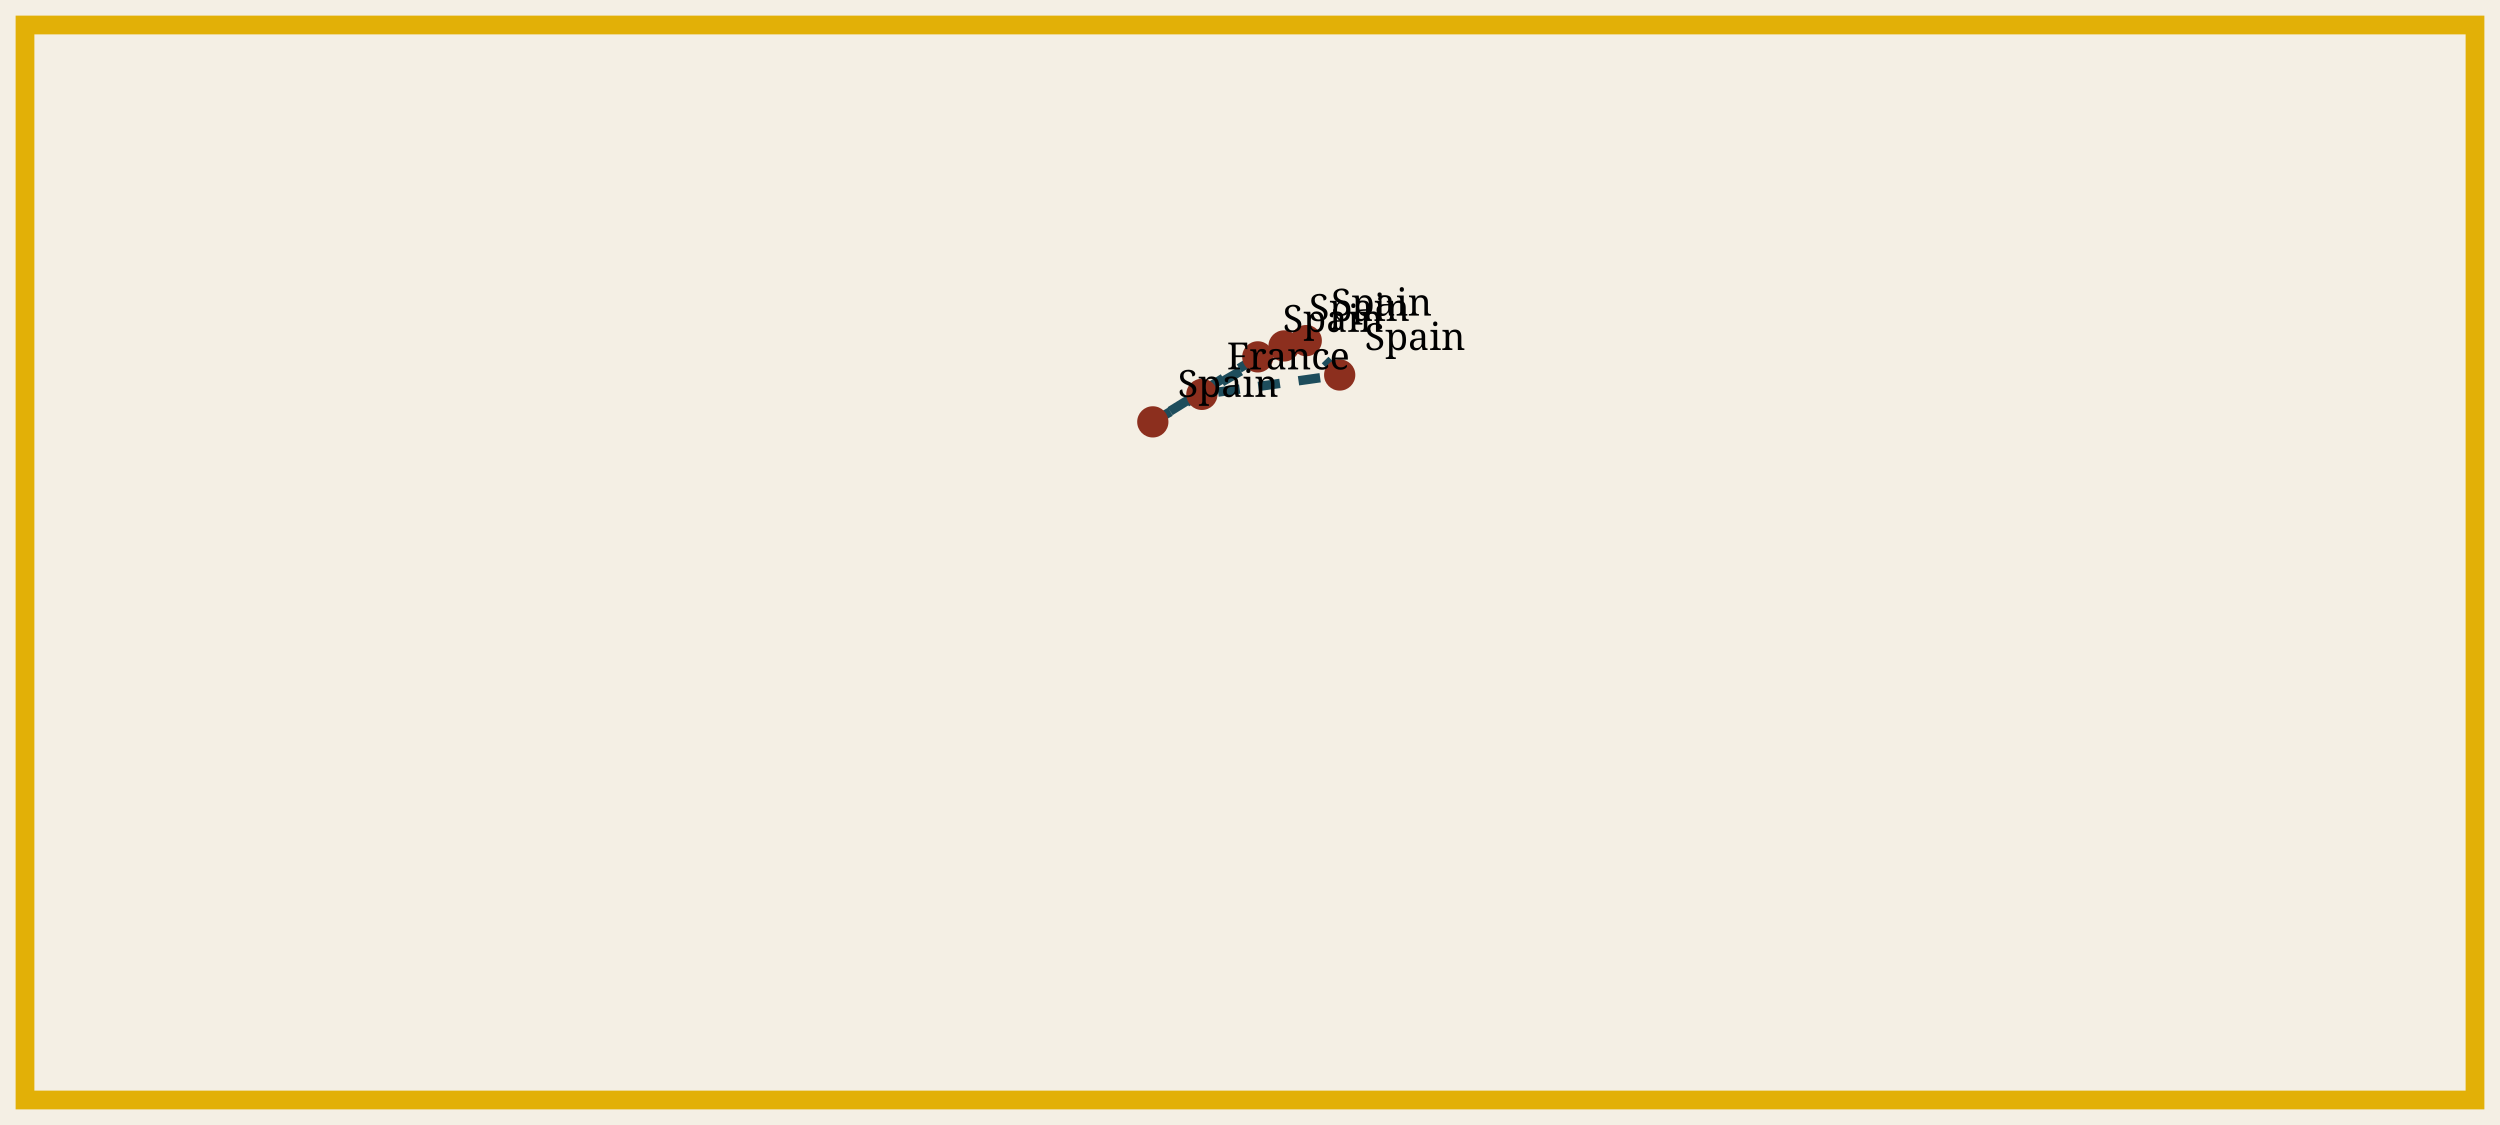
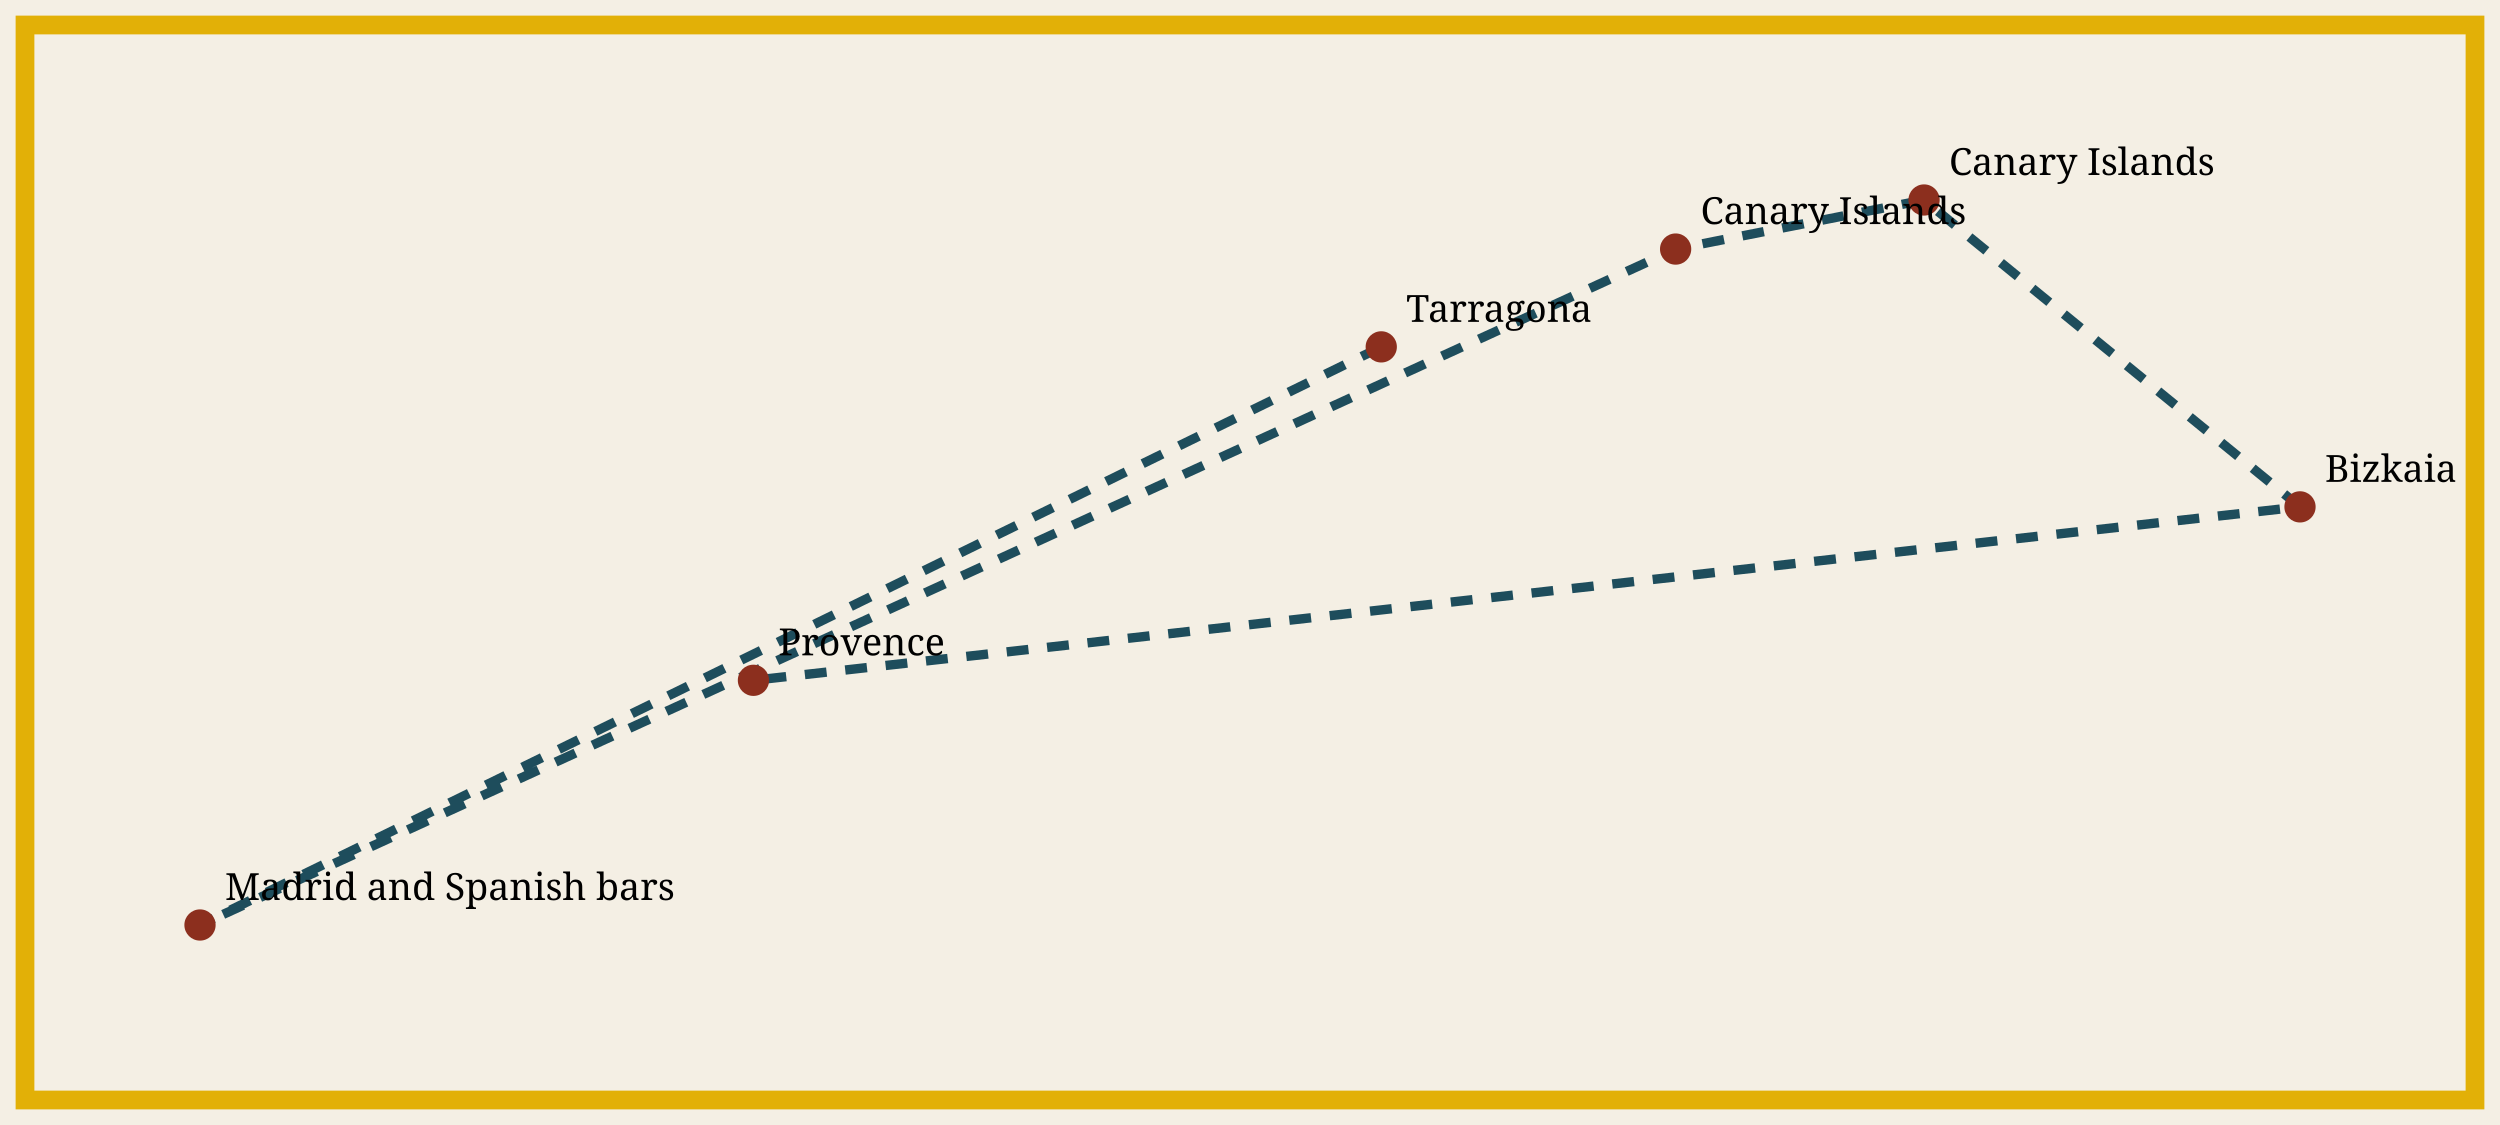
<svg xmlns="http://www.w3.org/2000/svg" viewBox="0 0 800 360">
  <rect width="800" height="360" fill="#f4efe4" />
  <rect x="8" y="8" width="784" height="344" fill="none" stroke="#e2b007" stroke-width="6" />
-   <path d="M402.5 114.2 L368.9 135.0 L410.9 110.7 L418.0 109.0 L428.7 120.0 L384.6 126.2" fill="none" stroke="#1e4d5c" stroke-width="3" stroke-dasharray="7 6" />
-   <circle cx="402.5" cy="114.2" r="5" fill="#8c2f1e" />
-   <circle cx="368.9" cy="135.0" r="5" fill="#8c2f1e" />
-   <circle cx="410.9" cy="110.7" r="5" fill="#8c2f1e" />
-   <circle cx="418.0" cy="109.0" r="5" fill="#8c2f1e" />
-   <circle cx="428.7" cy="120.0" r="5" fill="#8c2f1e" />
-   <circle cx="384.6" cy="126.2" r="5" fill="#8c2f1e" />
-   <text x="410.5" y="106.2" font-family="Georgia, serif" font-size="12">Spain</text>
-   <text x="376.9" y="127.0" font-family="Georgia, serif" font-size="12">Spain</text>
-   <text x="418.9" y="102.7" font-family="Georgia, serif" font-size="12">Spain</text>
-   <text x="426.0" y="101.0" font-family="Georgia, serif" font-size="12">Spain</text>
-   <text x="436.7" y="112.0" font-family="Georgia, serif" font-size="12">Spain</text>
-   <text x="392.6" y="118.2" font-family="Georgia, serif" font-size="12">France</text>
+   <path d="M442.0 111.0 L64.0 296.0 L536.2 79.7 L615.7 64.0 L736.0 162.2 L241.1 217.7" fill="none" stroke="#1e4d5c" stroke-width="3" stroke-dasharray="7 6" />
+   <circle cx="442.0" cy="111.0" r="5" fill="#8c2f1e" />
+   <circle cx="64.0" cy="296.0" r="5" fill="#8c2f1e" />
+   <circle cx="536.2" cy="79.7" r="5" fill="#8c2f1e" />
+   <circle cx="615.7" cy="64.0" r="5" fill="#8c2f1e" />
+   <circle cx="736.0" cy="162.2" r="5" fill="#8c2f1e" />
+   <circle cx="241.1" cy="217.7" r="5" fill="#8c2f1e" />
+   <text x="450.0" y="103.0" font-family="Georgia, serif" font-size="12">Tarragona</text>
+   <text x="72.0" y="288.0" font-family="Georgia, serif" font-size="12">Madrid and Spanish bars</text>
+   <text x="544.2" y="71.7" font-family="Georgia, serif" font-size="12">Canary Islands</text>
+   <text x="623.7" y="56.0" font-family="Georgia, serif" font-size="12">Canary Islands</text>
+   <text x="744.0" y="154.2" font-family="Georgia, serif" font-size="12">Bizkaia</text>
+   <text x="249.1" y="209.7" font-family="Georgia, serif" font-size="12">Provence</text>
</svg>
